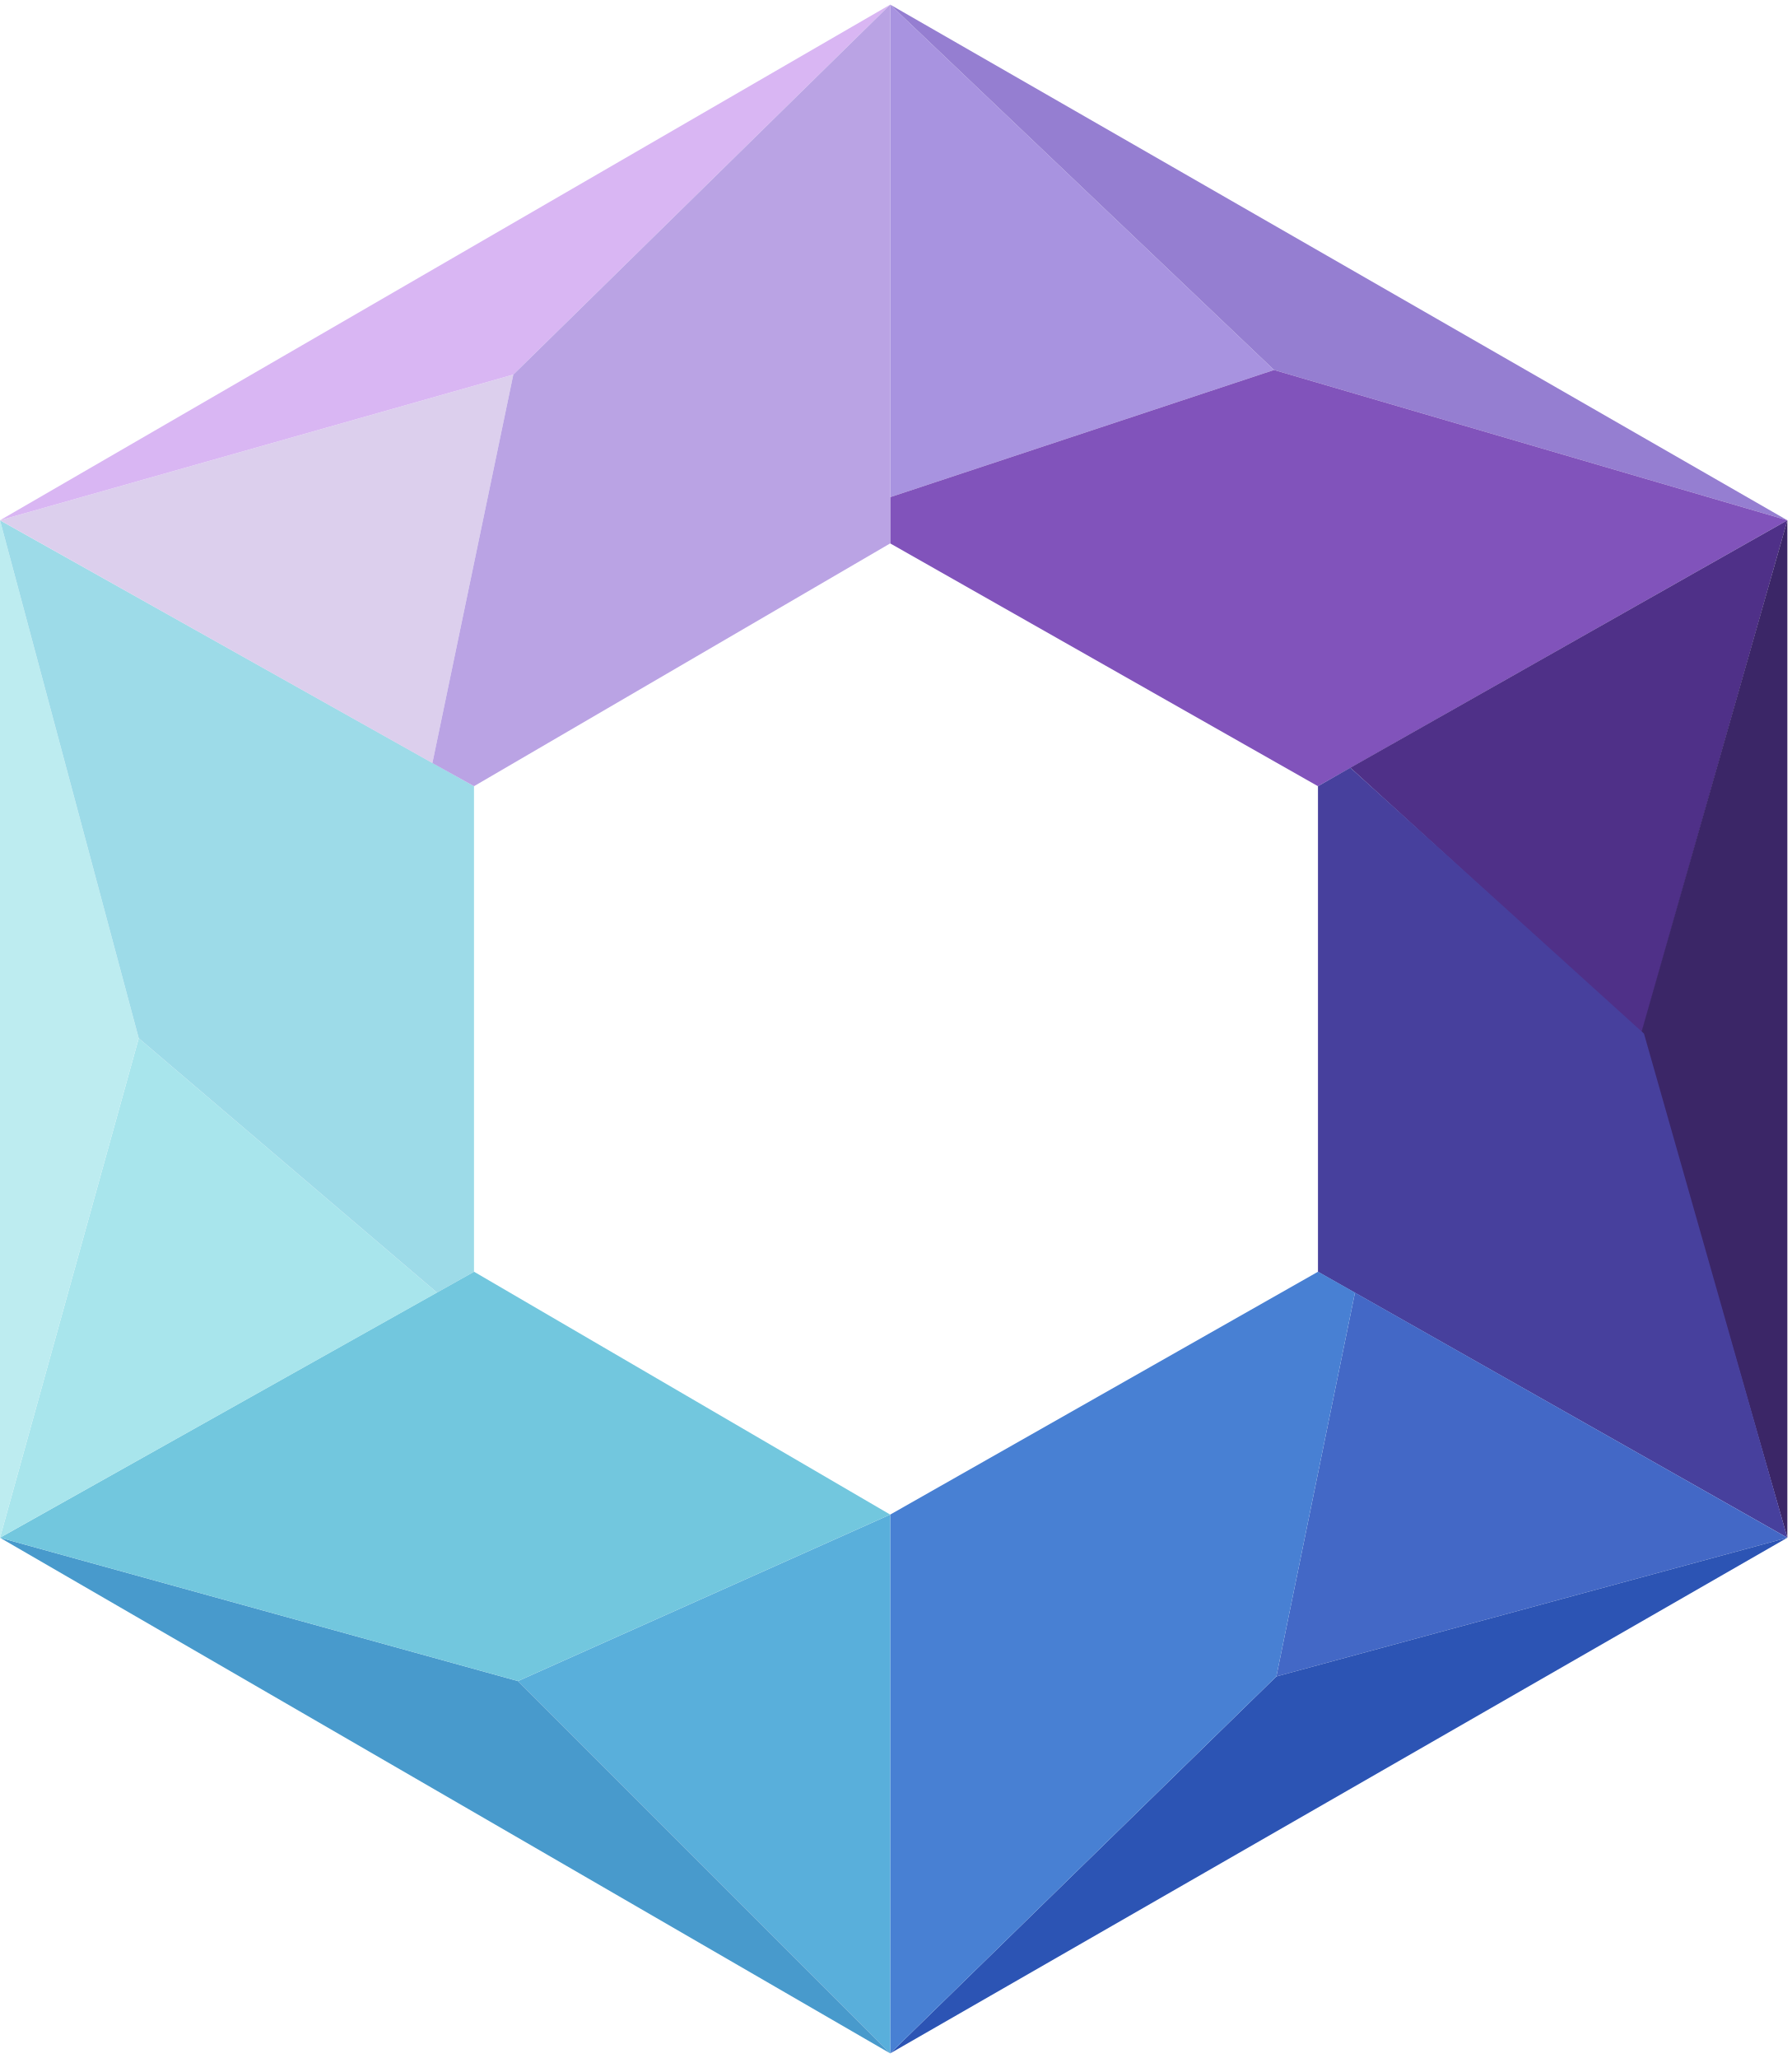
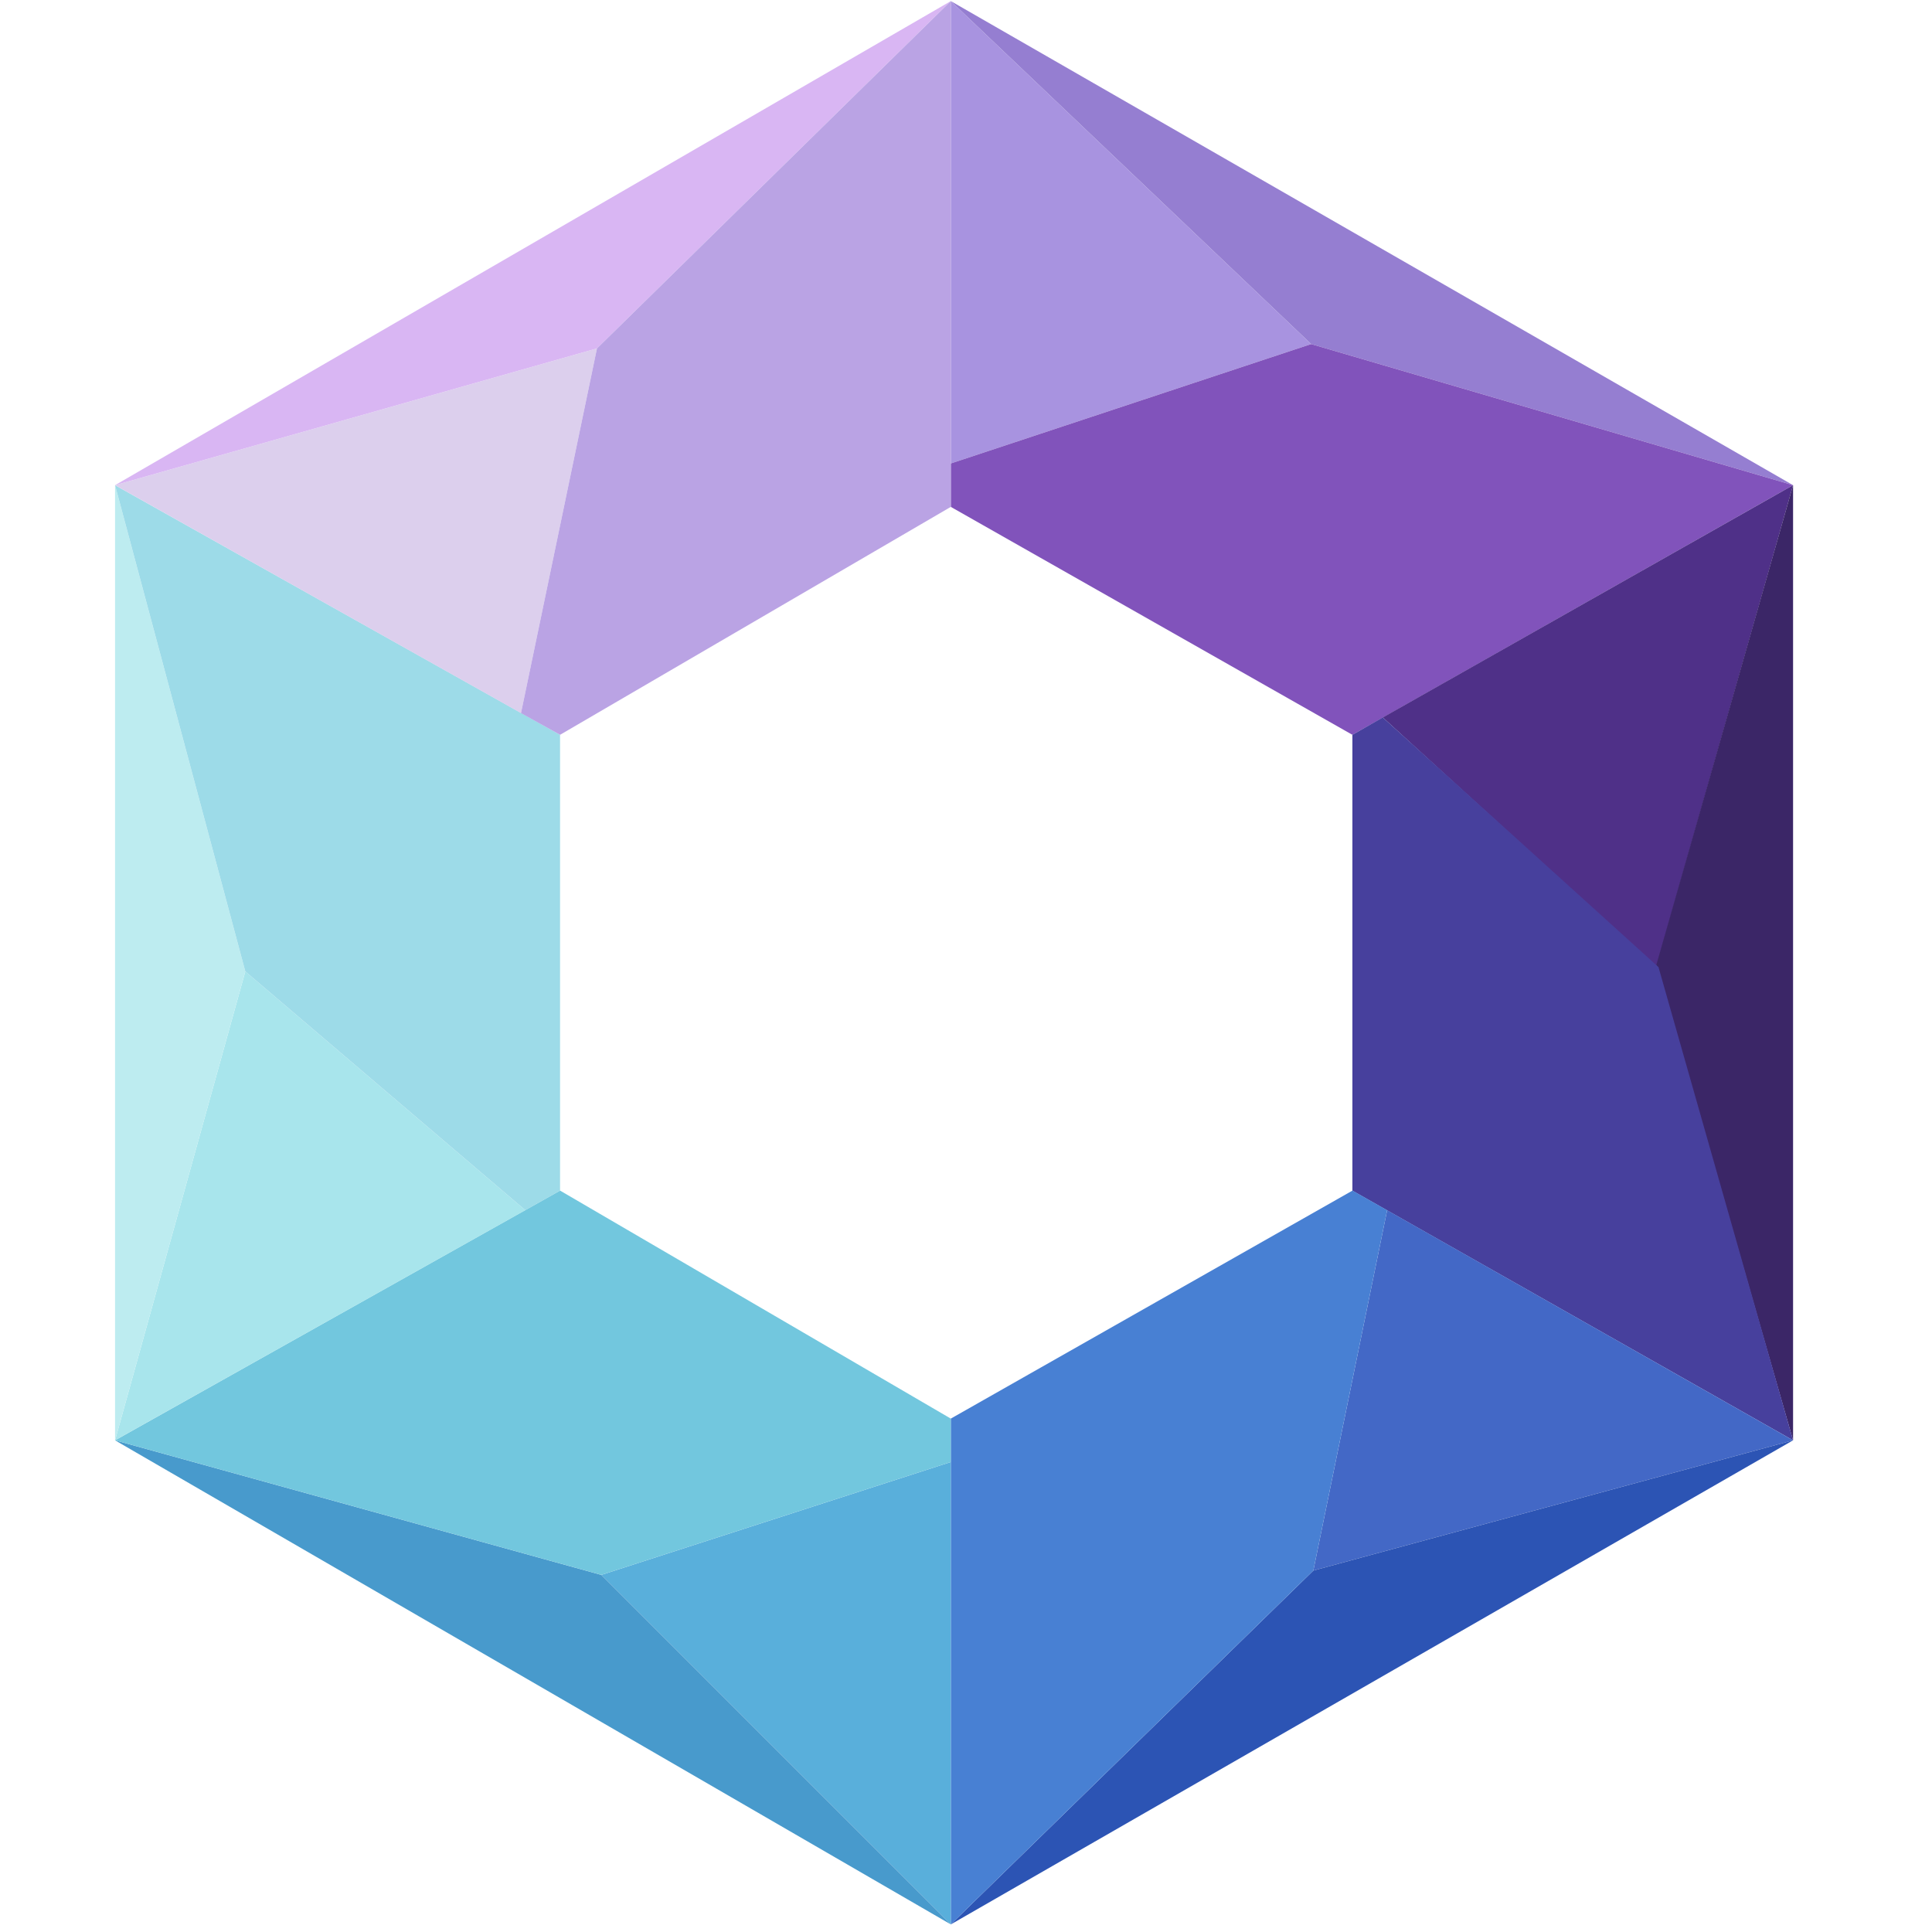
- <svg xmlns="http://www.w3.org/2000/svg" width="775" height="890" viewBox="0 0 775 890" version="1.1" id="svg18">
+ <svg xmlns="http://www.w3.org/2000/svg" width="890" height="890" viewBox="0 0 890 890" version="1.1" id="svg18">
  <defs id="defs18" />
-   <path d="M 385,215 551,160 385,2 Z" stroke="none" fill="#a893e0" fill-rule="evenodd" id="path1" />
-   <path d="M 551,160 773,225 385,2 m 387.479,528 v 90.5 -181 z" stroke="none" fill="#957ed1" fill-rule="evenodd" id="path2" />
-   <path d="m 385,215 v 20 L 570,340 773,225 551,160 Z" stroke="none" fill="#8153bb" fill-rule="evenodd" id="path3" />
-   <path d="M 584,332 710,447 773,225" stroke="none" fill="#4f3088" fill-rule="evenodd" id="path4" />
-   <path d="m 710,446 63,219 V 225" stroke="none" fill="#3b2667" fill-rule="evenodd" id="path5" />
-   <path d="M 570,340 V 550 L 773,665 711,447 584,332" stroke="none" fill="#47409d" fill-rule="evenodd" id="path6" />
-   <path d="M 552,725 773,665 586,559" stroke="none" fill="#4368c6" fill-rule="evenodd" id="path7" />
-   <path d="M 552,725 385,888 773,665" stroke="none" fill="#2c54b4" fill-rule="evenodd" id="path8" />
-   <path d="M 385,655 V 888 L 552,725 586,559 570.041,549.959" stroke="none" fill="#4880d3" fill-rule="evenodd" id="path9" />
-   <path d="M 385,655 224,727 385,888" stroke="none" fill="#59afdb" fill-rule="evenodd" id="path10" />
-   <path d="M 385,888 224,727 0,665" stroke="none" fill="#489acc" fill-rule="evenodd" id="path11" />
-   <path d="M 205,549.959 0,665 224,727 385,655 Z" stroke="none" fill="#72c7de" fill-rule="evenodd" id="path12" />
-   <path d="M 0,665 189,559 60,449 Z" stroke="none" fill="#a8e5ec" fill-rule="evenodd" id="path13" />
-   <path d="M 0,665 60,449 0,225 Z" stroke="none" fill="#bdecf0" fill-rule="evenodd" id="path14" />
-   <path d="m 0,225 60,224 129,110 16,-9 V 340" stroke="none" fill="#9ddbe8" fill-rule="evenodd" id="path15" />
-   <path d="M 0,225 187,330 222,162" stroke="none" fill="#dccfed" fill-rule="evenodd" id="path16" />
-   <path d="M 0,225 222,162 385,2" stroke="none" fill="#d9b6f3" fill-rule="evenodd" id="path17" />
-   <path d="m 222,162 -35,168 18,10 180,-105 V 2 Z m 550.36,219 v -0.564 z" stroke="none" fill="#baa3e4" fill-rule="evenodd" id="path18" />
+   <path d="M 438,213.5 604,158.5 438,0.5 Z" stroke="none" fill="#a893e0" fill-rule="evenodd" id="path1" />
+   <path d="m 604,158.5 222,65 -388,-223 m 387.479,528 V 619 438 Z" stroke="none" fill="#957ed1" fill-rule="evenodd" id="path2" />
+   <path d="m 438,213.5 v 20 l 185,105 203,-115 -222,-65 z" stroke="none" fill="#8153bb" fill-rule="evenodd" id="path3" />
+   <path d="m 637,330.5 126,115 63,-222" stroke="none" fill="#4f3088" fill-rule="evenodd" id="path4" />
+   <path d="m 763,444.5 63,219 v -440" stroke="none" fill="#3b2667" fill-rule="evenodd" id="path5" />
+   <path d="m 623,338.5 v 210 l 203,115 -62,-218 -127,-115" stroke="none" fill="#47409d" fill-rule="evenodd" id="path6" />
+   <path d="m 605,723.5 221,-60 -187,-106" stroke="none" fill="#4368c6" fill-rule="evenodd" id="path7" />
+   <path d="m 605,723.5 -167,163 388,-223" stroke="none" fill="#2c54b4" fill-rule="evenodd" id="path8" />
+   <path d="m 438,653.5 v 233 l 167,-163 34,-166 -15.959,-9.041" stroke="none" fill="#4880d3" fill-rule="evenodd" id="path9" />
+   <path d="m 438,673.5 -161,52 161,161" stroke="none" fill="#59afdb" fill-rule="evenodd" id="path10" />
+   <path d="M 438,886.5 277,725.5 53,663.5" stroke="none" fill="#489acc" fill-rule="evenodd" id="path11" />
+   <path d="M 258,548.459 53,663.5 l 224,62 161,-52 v -20 z" stroke="none" fill="#72c7de" fill-rule="evenodd" id="path12" />
+   <path d="m 53,663.5 189,-106 -129,-110 z" stroke="none" fill="#a8e5ec" fill-rule="evenodd" id="path13" />
+   <path d="m 53,663.5 60,-216 -60,-224 z" stroke="none" fill="#bdecf0" fill-rule="evenodd" id="path14" />
+   <path d="m 53,223.5 60,224 129,110 16,-9 v -210" stroke="none" fill="#9ddbe8" fill-rule="evenodd" id="path15" />
+   <path d="m 53,223.5 187,105 35,-168" stroke="none" fill="#dccfed" fill-rule="evenodd" id="path16" />
+   <path d="m 53,223.5 222,-63 163,-160" stroke="none" fill="#d9b6f3" fill-rule="evenodd" id="path17" />
+   <path d="m 275,160.5 -35,168 18,10 180,-105 V 0.5 Z m 550.36,219 v -0.564 z" stroke="none" fill="#baa3e4" fill-rule="evenodd" id="path18" />
</svg>
